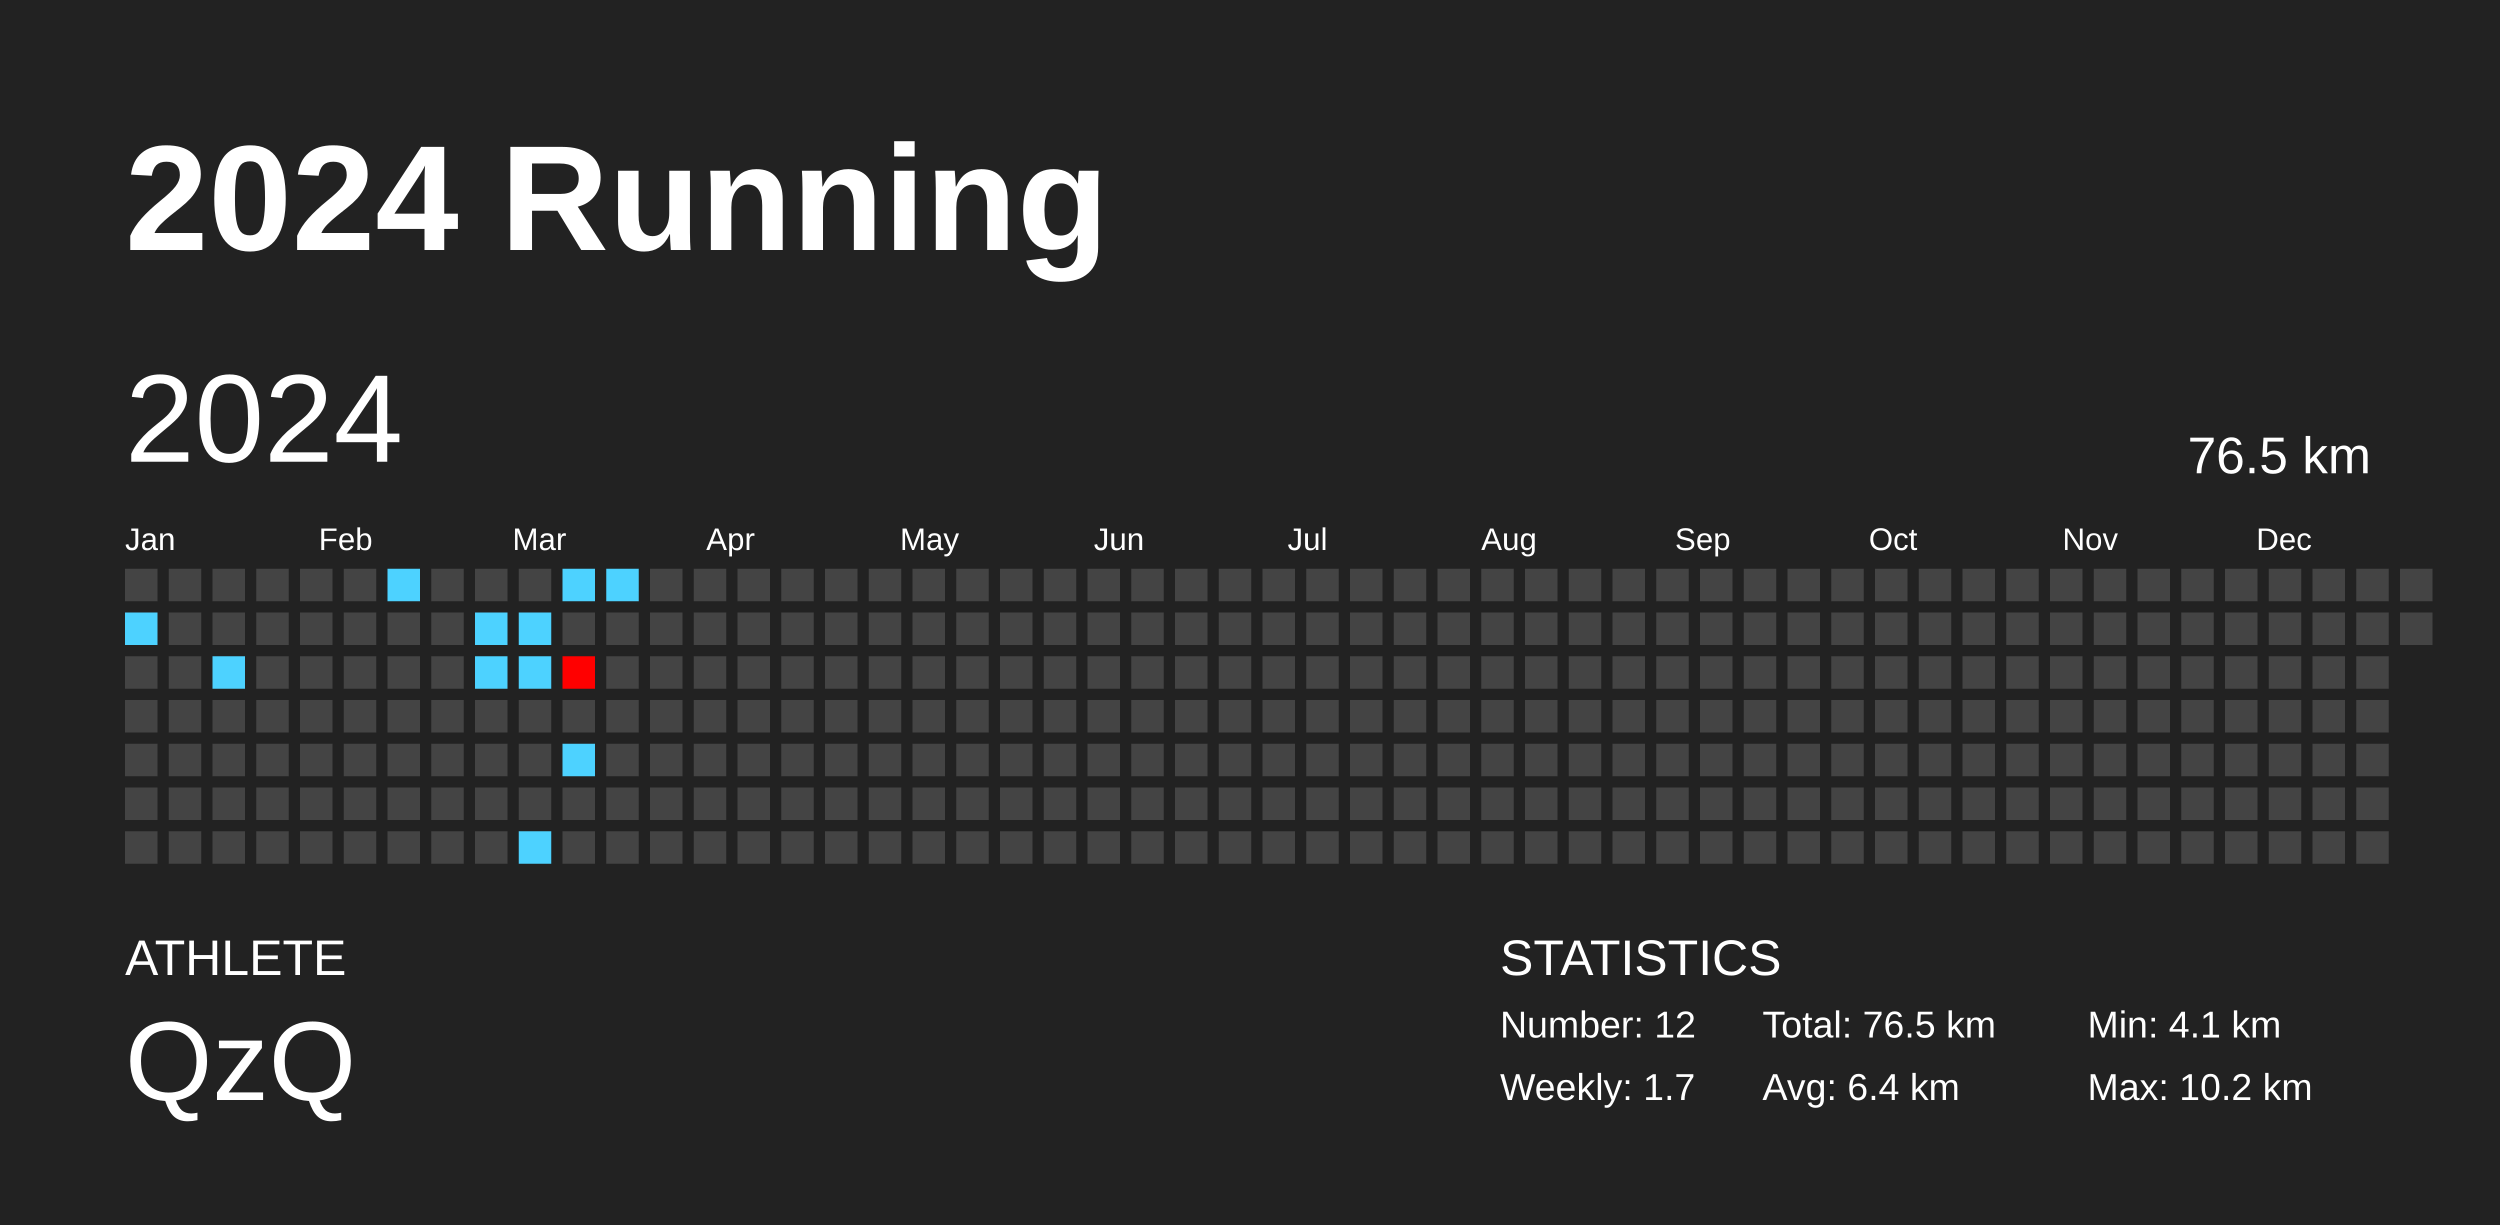
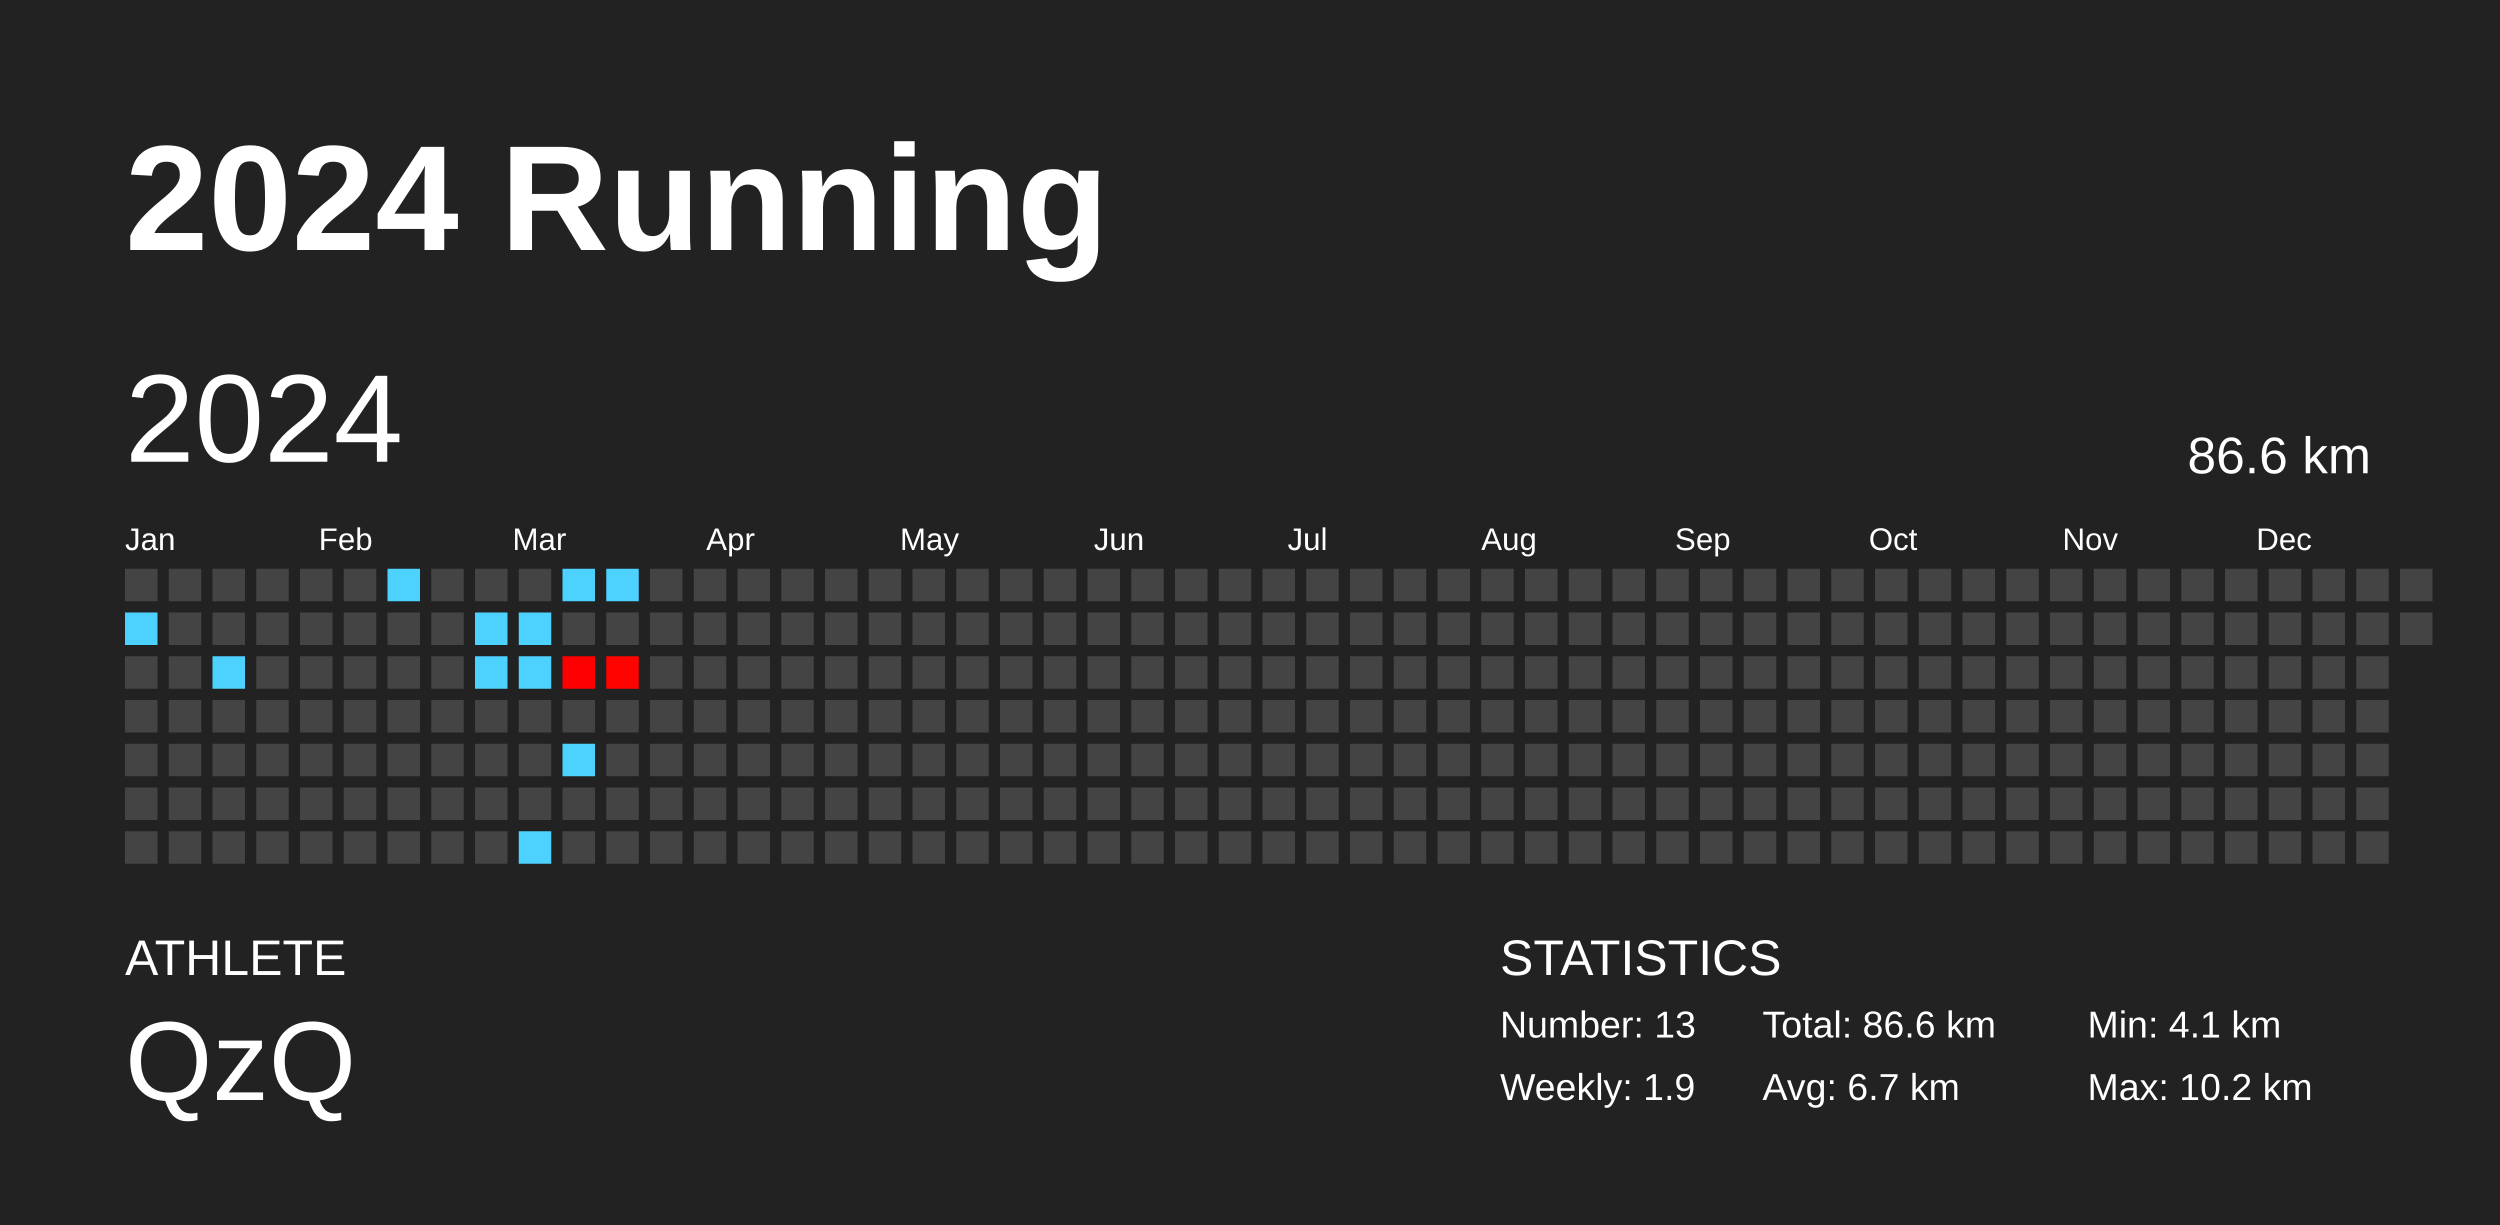
<svg xmlns="http://www.w3.org/2000/svg" baseProfile="full" height="98mm" version="1.1" viewBox="0,0,200,98" width="200mm">
  <defs />
  <rect fill="#222222" height="98" width="200" x="0" y="0" />
  <text fill="#FFFFFF" style="font-size:12px; font-family:Arial; font-weight:bold;" x="10" y="20">2024 Running</text>
  <text fill="#FFFFFF" style="font-size:4px; font-family:Arial" x="10" y="78">ATHLETE</text>
  <text fill="#FFFFFF" style="font-size:9px; font-family:Arial" x="10" y="88">QzQ</text>
  <text fill="#FFFFFF" style="font-size:4px; font-family:Arial" x="120" y="78">STATISTICS</text>
-   <text fill="#FFFFFF" style="font-size:3px; font-family:Arial" x="120" y="83">Number: 12</text>
-   <text fill="#FFFFFF" style="font-size:3px; font-family:Arial" x="120" y="88">Weekly: 1.7</text>
-   <text fill="#FFFFFF" style="font-size:3px; font-family:Arial" x="141" y="83">Total: 76.5 km</text>
-   <text fill="#FFFFFF" style="font-size:3px; font-family:Arial" x="141" y="88">Avg: 6.4 km</text>
+   <text fill="#FFFFFF" style="font-size:3px; font-family:Arial" x="120" y="83">Number: 13</text>
+   <text fill="#FFFFFF" style="font-size:3px; font-family:Arial" x="120" y="88">Weekly: 1.9</text>
+   <text fill="#FFFFFF" style="font-size:3px; font-family:Arial" x="141" y="83">Total: 86.6 km</text>
+   <text fill="#FFFFFF" style="font-size:3px; font-family:Arial" x="141" y="88">Avg: 6.7 km</text>
  <text fill="#FFFFFF" style="font-size:3px; font-family:Arial" x="167" y="83">Min: 4.1 km</text>
  <text fill="#FFFFFF" style="font-size:3px; font-family:Arial" x="167" y="88">Max: 10.2 km</text>
  <text dominant-baseline="hanging" fill="#FFFFFF" style="font-size:10.0px; font-family:Arial;" x="10" y="30">2024</text>
-   <text dominant-baseline="hanging" fill="#FFFFFF" style="font-size:4.125px; font-family:Arial;" x="175" y="35">76.5 km</text>
+   <text dominant-baseline="hanging" fill="#FFFFFF" style="font-size:4.125px; font-family:Arial;" x="175" y="35">86.6 km</text>
  <text fill="#FFFFFF" style="font-size:2.5px; font-family:Arial" x="10.0" y="44">Jan</text>
  <text fill="#FFFFFF" style="font-size:2.5px; font-family:Arial" x="25.5" y="44">Feb</text>
  <text fill="#FFFFFF" style="font-size:2.5px; font-family:Arial" x="41.0" y="44">Mar</text>
  <text fill="#FFFFFF" style="font-size:2.5px; font-family:Arial" x="56.5" y="44">Apr</text>
  <text fill="#FFFFFF" style="font-size:2.5px; font-family:Arial" x="72.0" y="44">May</text>
  <text fill="#FFFFFF" style="font-size:2.5px; font-family:Arial" x="87.5" y="44">Jun</text>
  <text fill="#FFFFFF" style="font-size:2.5px; font-family:Arial" x="103.0" y="44">Jul</text>
  <text fill="#FFFFFF" style="font-size:2.5px; font-family:Arial" x="118.5" y="44">Aug</text>
  <text fill="#FFFFFF" style="font-size:2.5px; font-family:Arial" x="134.0" y="44">Sep</text>
  <text fill="#FFFFFF" style="font-size:2.5px; font-family:Arial" x="149.5" y="44">Oct</text>
  <text fill="#FFFFFF" style="font-size:2.5px; font-family:Arial" x="165.0" y="44">Nov</text>
  <text fill="#FFFFFF" style="font-size:2.5px; font-family:Arial" x="180.5" y="44">Dec</text>
  <rect fill="#444444" height="2.6" width="2.6" x="10.0" y="45.5" />
  <rect fill="#4dd2ff" height="2.6" width="2.6" x="10.0" y="49.0" />
  <rect fill="#444444" height="2.6" width="2.6" x="10.0" y="52.5" />
  <rect fill="#444444" height="2.6" width="2.6" x="10.0" y="56.0" />
  <rect fill="#444444" height="2.6" width="2.6" x="10.0" y="59.5" />
  <rect fill="#444444" height="2.6" width="2.6" x="10.0" y="63.0" />
  <rect fill="#444444" height="2.6" width="2.6" x="10.0" y="66.5" />
  <rect fill="#444444" height="2.6" width="2.6" x="13.5" y="45.5" />
  <rect fill="#444444" height="2.6" width="2.6" x="13.5" y="49.0" />
  <rect fill="#444444" height="2.6" width="2.6" x="13.5" y="52.5" />
  <rect fill="#444444" height="2.6" width="2.6" x="13.5" y="56.0" />
  <rect fill="#444444" height="2.6" width="2.6" x="13.5" y="59.5" />
  <rect fill="#444444" height="2.6" width="2.6" x="13.5" y="63.0" />
  <rect fill="#444444" height="2.6" width="2.6" x="13.5" y="66.5" />
  <rect fill="#444444" height="2.6" width="2.6" x="17.0" y="45.5" />
  <rect fill="#444444" height="2.6" width="2.6" x="17.0" y="49.0" />
  <rect fill="#4dd2ff" height="2.6" width="2.6" x="17.0" y="52.5" />
  <rect fill="#444444" height="2.6" width="2.6" x="17.0" y="56.0" />
  <rect fill="#444444" height="2.6" width="2.6" x="17.0" y="59.5" />
  <rect fill="#444444" height="2.6" width="2.6" x="17.0" y="63.0" />
  <rect fill="#444444" height="2.6" width="2.6" x="17.0" y="66.5" />
  <rect fill="#444444" height="2.6" width="2.6" x="20.5" y="45.5" />
  <rect fill="#444444" height="2.6" width="2.6" x="20.5" y="49.0" />
  <rect fill="#444444" height="2.6" width="2.6" x="20.5" y="52.5" />
  <rect fill="#444444" height="2.6" width="2.6" x="20.5" y="56.0" />
  <rect fill="#444444" height="2.6" width="2.6" x="20.5" y="59.5" />
  <rect fill="#444444" height="2.6" width="2.6" x="20.5" y="63.0" />
  <rect fill="#444444" height="2.6" width="2.6" x="20.5" y="66.5" />
  <rect fill="#444444" height="2.6" width="2.6" x="24.0" y="45.5" />
  <rect fill="#444444" height="2.6" width="2.6" x="24.0" y="49.0" />
  <rect fill="#444444" height="2.6" width="2.6" x="24.0" y="52.5" />
  <rect fill="#444444" height="2.6" width="2.6" x="24.0" y="56.0" />
  <rect fill="#444444" height="2.6" width="2.6" x="24.0" y="59.5" />
  <rect fill="#444444" height="2.6" width="2.6" x="24.0" y="63.0" />
  <rect fill="#444444" height="2.6" width="2.6" x="24.0" y="66.5" />
  <rect fill="#444444" height="2.6" width="2.6" x="27.5" y="45.5" />
  <rect fill="#444444" height="2.6" width="2.6" x="27.5" y="49.0" />
  <rect fill="#444444" height="2.6" width="2.6" x="27.5" y="52.5" />
  <rect fill="#444444" height="2.6" width="2.6" x="27.5" y="56.0" />
  <rect fill="#444444" height="2.6" width="2.6" x="27.5" y="59.5" />
  <rect fill="#444444" height="2.6" width="2.6" x="27.5" y="63.0" />
  <rect fill="#444444" height="2.6" width="2.6" x="27.5" y="66.5" />
  <rect fill="#4dd2ff" height="2.6" width="2.6" x="31.0" y="45.5" />
  <rect fill="#444444" height="2.6" width="2.6" x="31.0" y="49.0" />
  <rect fill="#444444" height="2.6" width="2.6" x="31.0" y="52.5" />
  <rect fill="#444444" height="2.6" width="2.6" x="31.0" y="56.0" />
  <rect fill="#444444" height="2.6" width="2.6" x="31.0" y="59.5" />
  <rect fill="#444444" height="2.6" width="2.6" x="31.0" y="63.0" />
  <rect fill="#444444" height="2.6" width="2.6" x="31.0" y="66.5" />
  <rect fill="#444444" height="2.6" width="2.6" x="34.5" y="45.5" />
  <rect fill="#444444" height="2.6" width="2.6" x="34.5" y="49.0" />
  <rect fill="#444444" height="2.6" width="2.6" x="34.5" y="52.5" />
  <rect fill="#444444" height="2.6" width="2.6" x="34.5" y="56.0" />
  <rect fill="#444444" height="2.6" width="2.6" x="34.5" y="59.5" />
  <rect fill="#444444" height="2.6" width="2.6" x="34.5" y="63.0" />
  <rect fill="#444444" height="2.6" width="2.6" x="34.5" y="66.5" />
  <rect fill="#444444" height="2.6" width="2.6" x="38.0" y="45.5" />
  <rect fill="#4dd2ff" height="2.6" width="2.6" x="38.0" y="49.0" />
  <rect fill="#4dd2ff" height="2.6" width="2.6" x="38.0" y="52.5" />
  <rect fill="#444444" height="2.6" width="2.6" x="38.0" y="56.0" />
  <rect fill="#444444" height="2.6" width="2.6" x="38.0" y="59.5" />
  <rect fill="#444444" height="2.6" width="2.6" x="38.0" y="63.0" />
  <rect fill="#444444" height="2.6" width="2.6" x="38.0" y="66.5" />
  <rect fill="#444444" height="2.6" width="2.6" x="41.5" y="45.5" />
  <rect fill="#4dd2ff" height="2.6" width="2.6" x="41.5" y="49.0" />
  <rect fill="#4dd2ff" height="2.6" width="2.6" x="41.5" y="52.5" />
  <rect fill="#444444" height="2.6" width="2.6" x="41.5" y="56.0" />
  <rect fill="#444444" height="2.6" width="2.6" x="41.5" y="59.5" />
  <rect fill="#444444" height="2.6" width="2.6" x="41.5" y="63.0" />
  <rect fill="#4dd2ff" height="2.6" width="2.6" x="41.5" y="66.5" />
  <rect fill="#4dd2ff" height="2.6" width="2.6" x="45.0" y="45.5" />
  <rect fill="#444444" height="2.6" width="2.6" x="45.0" y="49.0" />
  <rect fill="#ff0000" height="2.6" width="2.6" x="45.0" y="52.5" />
  <rect fill="#444444" height="2.6" width="2.6" x="45.0" y="56.0" />
  <rect fill="#4dd2ff" height="2.6" width="2.6" x="45.0" y="59.5" />
  <rect fill="#444444" height="2.6" width="2.6" x="45.0" y="63.0" />
  <rect fill="#444444" height="2.6" width="2.6" x="45.0" y="66.5" />
  <rect fill="#4dd2ff" height="2.6" width="2.6" x="48.5" y="45.5" />
  <rect fill="#444444" height="2.6" width="2.6" x="48.5" y="49.0" />
-   <rect fill="#444444" height="2.6" width="2.6" x="48.5" y="52.5" />
+   <rect fill="#ff0300" height="2.6" width="2.6" x="48.5" y="52.5" />
  <rect fill="#444444" height="2.6" width="2.6" x="48.5" y="56.0" />
  <rect fill="#444444" height="2.6" width="2.6" x="48.5" y="59.5" />
  <rect fill="#444444" height="2.6" width="2.6" x="48.5" y="63.0" />
  <rect fill="#444444" height="2.6" width="2.6" x="48.5" y="66.5" />
  <rect fill="#444444" height="2.6" width="2.6" x="52.0" y="45.5" />
  <rect fill="#444444" height="2.6" width="2.6" x="52.0" y="49.0" />
  <rect fill="#444444" height="2.6" width="2.6" x="52.0" y="52.5" />
  <rect fill="#444444" height="2.6" width="2.6" x="52.0" y="56.0" />
  <rect fill="#444444" height="2.6" width="2.6" x="52.0" y="59.5" />
  <rect fill="#444444" height="2.6" width="2.6" x="52.0" y="63.0" />
  <rect fill="#444444" height="2.6" width="2.6" x="52.0" y="66.5" />
  <rect fill="#444444" height="2.6" width="2.6" x="55.5" y="45.5" />
  <rect fill="#444444" height="2.6" width="2.6" x="55.5" y="49.0" />
  <rect fill="#444444" height="2.6" width="2.6" x="55.5" y="52.5" />
  <rect fill="#444444" height="2.6" width="2.6" x="55.5" y="56.0" />
  <rect fill="#444444" height="2.6" width="2.6" x="55.5" y="59.5" />
  <rect fill="#444444" height="2.6" width="2.6" x="55.5" y="63.0" />
  <rect fill="#444444" height="2.6" width="2.6" x="55.5" y="66.5" />
  <rect fill="#444444" height="2.6" width="2.6" x="59.0" y="45.5" />
  <rect fill="#444444" height="2.6" width="2.6" x="59.0" y="49.0" />
  <rect fill="#444444" height="2.6" width="2.6" x="59.0" y="52.5" />
  <rect fill="#444444" height="2.6" width="2.6" x="59.0" y="56.0" />
  <rect fill="#444444" height="2.6" width="2.6" x="59.0" y="59.5" />
  <rect fill="#444444" height="2.6" width="2.6" x="59.0" y="63.0" />
  <rect fill="#444444" height="2.6" width="2.6" x="59.0" y="66.5" />
  <rect fill="#444444" height="2.6" width="2.6" x="62.5" y="45.5" />
  <rect fill="#444444" height="2.6" width="2.6" x="62.5" y="49.0" />
  <rect fill="#444444" height="2.6" width="2.6" x="62.5" y="52.5" />
  <rect fill="#444444" height="2.6" width="2.6" x="62.5" y="56.0" />
  <rect fill="#444444" height="2.6" width="2.6" x="62.5" y="59.5" />
  <rect fill="#444444" height="2.6" width="2.6" x="62.5" y="63.0" />
  <rect fill="#444444" height="2.6" width="2.6" x="62.5" y="66.5" />
  <rect fill="#444444" height="2.6" width="2.6" x="66.0" y="45.5" />
  <rect fill="#444444" height="2.6" width="2.6" x="66.0" y="49.0" />
  <rect fill="#444444" height="2.6" width="2.6" x="66.0" y="52.5" />
  <rect fill="#444444" height="2.6" width="2.6" x="66.0" y="56.0" />
  <rect fill="#444444" height="2.6" width="2.6" x="66.0" y="59.5" />
  <rect fill="#444444" height="2.6" width="2.6" x="66.0" y="63.0" />
  <rect fill="#444444" height="2.6" width="2.6" x="66.0" y="66.5" />
  <rect fill="#444444" height="2.6" width="2.6" x="69.5" y="45.5" />
  <rect fill="#444444" height="2.6" width="2.6" x="69.5" y="49.0" />
  <rect fill="#444444" height="2.6" width="2.6" x="69.5" y="52.5" />
  <rect fill="#444444" height="2.6" width="2.6" x="69.5" y="56.0" />
  <rect fill="#444444" height="2.6" width="2.6" x="69.5" y="59.5" />
  <rect fill="#444444" height="2.6" width="2.6" x="69.5" y="63.0" />
  <rect fill="#444444" height="2.6" width="2.6" x="69.5" y="66.5" />
  <rect fill="#444444" height="2.6" width="2.6" x="73.0" y="45.5" />
  <rect fill="#444444" height="2.6" width="2.6" x="73.0" y="49.0" />
  <rect fill="#444444" height="2.6" width="2.6" x="73.0" y="52.5" />
  <rect fill="#444444" height="2.6" width="2.6" x="73.0" y="56.0" />
  <rect fill="#444444" height="2.6" width="2.6" x="73.0" y="59.5" />
  <rect fill="#444444" height="2.6" width="2.6" x="73.0" y="63.0" />
  <rect fill="#444444" height="2.6" width="2.6" x="73.0" y="66.5" />
  <rect fill="#444444" height="2.6" width="2.6" x="76.5" y="45.5" />
  <rect fill="#444444" height="2.6" width="2.6" x="76.5" y="49.0" />
  <rect fill="#444444" height="2.6" width="2.6" x="76.5" y="52.5" />
  <rect fill="#444444" height="2.6" width="2.6" x="76.5" y="56.0" />
  <rect fill="#444444" height="2.6" width="2.6" x="76.5" y="59.5" />
  <rect fill="#444444" height="2.6" width="2.6" x="76.5" y="63.0" />
  <rect fill="#444444" height="2.6" width="2.6" x="76.5" y="66.5" />
  <rect fill="#444444" height="2.6" width="2.6" x="80.0" y="45.5" />
  <rect fill="#444444" height="2.6" width="2.6" x="80.0" y="49.0" />
  <rect fill="#444444" height="2.6" width="2.6" x="80.0" y="52.5" />
  <rect fill="#444444" height="2.6" width="2.6" x="80.0" y="56.0" />
  <rect fill="#444444" height="2.6" width="2.6" x="80.0" y="59.5" />
  <rect fill="#444444" height="2.6" width="2.6" x="80.0" y="63.0" />
  <rect fill="#444444" height="2.6" width="2.6" x="80.0" y="66.5" />
  <rect fill="#444444" height="2.6" width="2.6" x="83.5" y="45.5" />
  <rect fill="#444444" height="2.6" width="2.6" x="83.5" y="49.0" />
  <rect fill="#444444" height="2.6" width="2.6" x="83.5" y="52.5" />
  <rect fill="#444444" height="2.6" width="2.6" x="83.5" y="56.0" />
  <rect fill="#444444" height="2.6" width="2.6" x="83.5" y="59.5" />
  <rect fill="#444444" height="2.6" width="2.6" x="83.5" y="63.0" />
  <rect fill="#444444" height="2.6" width="2.6" x="83.5" y="66.5" />
  <rect fill="#444444" height="2.6" width="2.6" x="87.0" y="45.5" />
  <rect fill="#444444" height="2.6" width="2.6" x="87.0" y="49.0" />
  <rect fill="#444444" height="2.6" width="2.6" x="87.0" y="52.5" />
  <rect fill="#444444" height="2.6" width="2.6" x="87.0" y="56.0" />
  <rect fill="#444444" height="2.6" width="2.6" x="87.0" y="59.5" />
  <rect fill="#444444" height="2.6" width="2.6" x="87.0" y="63.0" />
  <rect fill="#444444" height="2.6" width="2.6" x="87.0" y="66.5" />
  <rect fill="#444444" height="2.6" width="2.6" x="90.5" y="45.5" />
  <rect fill="#444444" height="2.6" width="2.6" x="90.5" y="49.0" />
  <rect fill="#444444" height="2.6" width="2.6" x="90.5" y="52.5" />
  <rect fill="#444444" height="2.6" width="2.6" x="90.5" y="56.0" />
  <rect fill="#444444" height="2.6" width="2.6" x="90.5" y="59.5" />
  <rect fill="#444444" height="2.6" width="2.6" x="90.5" y="63.0" />
  <rect fill="#444444" height="2.6" width="2.6" x="90.5" y="66.5" />
  <rect fill="#444444" height="2.6" width="2.6" x="94.0" y="45.5" />
  <rect fill="#444444" height="2.6" width="2.6" x="94.0" y="49.0" />
  <rect fill="#444444" height="2.6" width="2.6" x="94.0" y="52.5" />
  <rect fill="#444444" height="2.6" width="2.6" x="94.0" y="56.0" />
  <rect fill="#444444" height="2.6" width="2.6" x="94.0" y="59.5" />
  <rect fill="#444444" height="2.6" width="2.6" x="94.0" y="63.0" />
  <rect fill="#444444" height="2.6" width="2.6" x="94.0" y="66.5" />
  <rect fill="#444444" height="2.6" width="2.6" x="97.5" y="45.5" />
  <rect fill="#444444" height="2.6" width="2.6" x="97.5" y="49.0" />
  <rect fill="#444444" height="2.6" width="2.6" x="97.5" y="52.5" />
  <rect fill="#444444" height="2.6" width="2.6" x="97.5" y="56.0" />
  <rect fill="#444444" height="2.6" width="2.6" x="97.5" y="59.5" />
  <rect fill="#444444" height="2.6" width="2.6" x="97.5" y="63.0" />
  <rect fill="#444444" height="2.6" width="2.6" x="97.5" y="66.5" />
  <rect fill="#444444" height="2.6" width="2.6" x="101.0" y="45.5" />
  <rect fill="#444444" height="2.6" width="2.6" x="101.0" y="49.0" />
  <rect fill="#444444" height="2.6" width="2.6" x="101.0" y="52.5" />
  <rect fill="#444444" height="2.6" width="2.6" x="101.0" y="56.0" />
  <rect fill="#444444" height="2.6" width="2.6" x="101.0" y="59.5" />
  <rect fill="#444444" height="2.6" width="2.6" x="101.0" y="63.0" />
  <rect fill="#444444" height="2.6" width="2.6" x="101.0" y="66.5" />
  <rect fill="#444444" height="2.6" width="2.6" x="104.5" y="45.5" />
  <rect fill="#444444" height="2.6" width="2.6" x="104.5" y="49.0" />
  <rect fill="#444444" height="2.6" width="2.6" x="104.5" y="52.5" />
  <rect fill="#444444" height="2.6" width="2.6" x="104.5" y="56.0" />
  <rect fill="#444444" height="2.6" width="2.6" x="104.5" y="59.5" />
  <rect fill="#444444" height="2.6" width="2.6" x="104.5" y="63.0" />
  <rect fill="#444444" height="2.6" width="2.6" x="104.5" y="66.5" />
  <rect fill="#444444" height="2.6" width="2.6" x="108.0" y="45.5" />
  <rect fill="#444444" height="2.6" width="2.6" x="108.0" y="49.0" />
  <rect fill="#444444" height="2.6" width="2.6" x="108.0" y="52.5" />
  <rect fill="#444444" height="2.6" width="2.6" x="108.0" y="56.0" />
  <rect fill="#444444" height="2.6" width="2.6" x="108.0" y="59.5" />
  <rect fill="#444444" height="2.6" width="2.6" x="108.0" y="63.0" />
  <rect fill="#444444" height="2.6" width="2.6" x="108.0" y="66.5" />
  <rect fill="#444444" height="2.6" width="2.6" x="111.5" y="45.5" />
  <rect fill="#444444" height="2.6" width="2.6" x="111.5" y="49.0" />
  <rect fill="#444444" height="2.6" width="2.6" x="111.5" y="52.5" />
  <rect fill="#444444" height="2.6" width="2.6" x="111.5" y="56.0" />
  <rect fill="#444444" height="2.6" width="2.6" x="111.5" y="59.5" />
  <rect fill="#444444" height="2.6" width="2.6" x="111.5" y="63.0" />
  <rect fill="#444444" height="2.6" width="2.6" x="111.5" y="66.5" />
  <rect fill="#444444" height="2.6" width="2.6" x="115.0" y="45.5" />
  <rect fill="#444444" height="2.6" width="2.6" x="115.0" y="49.0" />
  <rect fill="#444444" height="2.6" width="2.6" x="115.0" y="52.5" />
  <rect fill="#444444" height="2.6" width="2.6" x="115.0" y="56.0" />
  <rect fill="#444444" height="2.6" width="2.6" x="115.0" y="59.5" />
  <rect fill="#444444" height="2.6" width="2.6" x="115.0" y="63.0" />
  <rect fill="#444444" height="2.6" width="2.6" x="115.0" y="66.5" />
  <rect fill="#444444" height="2.6" width="2.6" x="118.5" y="45.5" />
  <rect fill="#444444" height="2.6" width="2.6" x="118.5" y="49.0" />
  <rect fill="#444444" height="2.6" width="2.6" x="118.5" y="52.5" />
  <rect fill="#444444" height="2.6" width="2.6" x="118.5" y="56.0" />
  <rect fill="#444444" height="2.6" width="2.6" x="118.5" y="59.5" />
  <rect fill="#444444" height="2.6" width="2.6" x="118.5" y="63.0" />
  <rect fill="#444444" height="2.6" width="2.6" x="118.5" y="66.5" />
  <rect fill="#444444" height="2.6" width="2.6" x="122.0" y="45.5" />
  <rect fill="#444444" height="2.6" width="2.6" x="122.0" y="49.0" />
  <rect fill="#444444" height="2.6" width="2.6" x="122.0" y="52.5" />
  <rect fill="#444444" height="2.6" width="2.6" x="122.0" y="56.0" />
  <rect fill="#444444" height="2.6" width="2.6" x="122.0" y="59.5" />
  <rect fill="#444444" height="2.6" width="2.6" x="122.0" y="63.0" />
  <rect fill="#444444" height="2.6" width="2.6" x="122.0" y="66.5" />
  <rect fill="#444444" height="2.6" width="2.6" x="125.5" y="45.5" />
  <rect fill="#444444" height="2.6" width="2.6" x="125.5" y="49.0" />
  <rect fill="#444444" height="2.6" width="2.6" x="125.5" y="52.5" />
  <rect fill="#444444" height="2.6" width="2.6" x="125.5" y="56.0" />
  <rect fill="#444444" height="2.6" width="2.6" x="125.5" y="59.5" />
  <rect fill="#444444" height="2.6" width="2.6" x="125.5" y="63.0" />
  <rect fill="#444444" height="2.6" width="2.6" x="125.5" y="66.5" />
  <rect fill="#444444" height="2.6" width="2.6" x="129.0" y="45.5" />
  <rect fill="#444444" height="2.6" width="2.6" x="129.0" y="49.0" />
  <rect fill="#444444" height="2.6" width="2.6" x="129.0" y="52.5" />
  <rect fill="#444444" height="2.6" width="2.6" x="129.0" y="56.0" />
  <rect fill="#444444" height="2.6" width="2.6" x="129.0" y="59.5" />
  <rect fill="#444444" height="2.6" width="2.6" x="129.0" y="63.0" />
  <rect fill="#444444" height="2.6" width="2.6" x="129.0" y="66.5" />
  <rect fill="#444444" height="2.6" width="2.6" x="132.5" y="45.5" />
  <rect fill="#444444" height="2.6" width="2.6" x="132.5" y="49.0" />
  <rect fill="#444444" height="2.6" width="2.6" x="132.5" y="52.5" />
  <rect fill="#444444" height="2.6" width="2.6" x="132.5" y="56.0" />
  <rect fill="#444444" height="2.6" width="2.6" x="132.5" y="59.5" />
  <rect fill="#444444" height="2.6" width="2.6" x="132.5" y="63.0" />
  <rect fill="#444444" height="2.6" width="2.6" x="132.5" y="66.5" />
  <rect fill="#444444" height="2.6" width="2.6" x="136.0" y="45.5" />
  <rect fill="#444444" height="2.6" width="2.6" x="136.0" y="49.0" />
  <rect fill="#444444" height="2.6" width="2.6" x="136.0" y="52.5" />
  <rect fill="#444444" height="2.6" width="2.6" x="136.0" y="56.0" />
  <rect fill="#444444" height="2.6" width="2.6" x="136.0" y="59.5" />
  <rect fill="#444444" height="2.6" width="2.6" x="136.0" y="63.0" />
  <rect fill="#444444" height="2.6" width="2.6" x="136.0" y="66.5" />
  <rect fill="#444444" height="2.6" width="2.6" x="139.5" y="45.5" />
  <rect fill="#444444" height="2.6" width="2.6" x="139.5" y="49.0" />
  <rect fill="#444444" height="2.6" width="2.6" x="139.5" y="52.5" />
  <rect fill="#444444" height="2.6" width="2.6" x="139.5" y="56.0" />
  <rect fill="#444444" height="2.6" width="2.6" x="139.5" y="59.5" />
  <rect fill="#444444" height="2.6" width="2.6" x="139.5" y="63.0" />
  <rect fill="#444444" height="2.6" width="2.6" x="139.5" y="66.5" />
  <rect fill="#444444" height="2.6" width="2.6" x="143.0" y="45.5" />
  <rect fill="#444444" height="2.6" width="2.6" x="143.0" y="49.0" />
  <rect fill="#444444" height="2.6" width="2.6" x="143.0" y="52.5" />
  <rect fill="#444444" height="2.6" width="2.6" x="143.0" y="56.0" />
  <rect fill="#444444" height="2.6" width="2.6" x="143.0" y="59.5" />
  <rect fill="#444444" height="2.6" width="2.6" x="143.0" y="63.0" />
  <rect fill="#444444" height="2.6" width="2.6" x="143.0" y="66.5" />
  <rect fill="#444444" height="2.6" width="2.6" x="146.5" y="45.5" />
  <rect fill="#444444" height="2.6" width="2.6" x="146.5" y="49.0" />
  <rect fill="#444444" height="2.6" width="2.6" x="146.5" y="52.5" />
  <rect fill="#444444" height="2.6" width="2.6" x="146.5" y="56.0" />
  <rect fill="#444444" height="2.6" width="2.6" x="146.5" y="59.5" />
  <rect fill="#444444" height="2.6" width="2.6" x="146.5" y="63.0" />
  <rect fill="#444444" height="2.6" width="2.6" x="146.5" y="66.5" />
  <rect fill="#444444" height="2.6" width="2.6" x="150.0" y="45.5" />
  <rect fill="#444444" height="2.6" width="2.6" x="150.0" y="49.0" />
  <rect fill="#444444" height="2.6" width="2.6" x="150.0" y="52.5" />
  <rect fill="#444444" height="2.6" width="2.6" x="150.0" y="56.0" />
  <rect fill="#444444" height="2.6" width="2.6" x="150.0" y="59.5" />
  <rect fill="#444444" height="2.6" width="2.6" x="150.0" y="63.0" />
  <rect fill="#444444" height="2.6" width="2.6" x="150.0" y="66.5" />
  <rect fill="#444444" height="2.6" width="2.6" x="153.5" y="45.5" />
  <rect fill="#444444" height="2.6" width="2.6" x="153.5" y="49.0" />
  <rect fill="#444444" height="2.6" width="2.6" x="153.5" y="52.5" />
  <rect fill="#444444" height="2.6" width="2.6" x="153.5" y="56.0" />
  <rect fill="#444444" height="2.6" width="2.6" x="153.5" y="59.5" />
  <rect fill="#444444" height="2.6" width="2.6" x="153.5" y="63.0" />
  <rect fill="#444444" height="2.6" width="2.6" x="153.5" y="66.5" />
  <rect fill="#444444" height="2.6" width="2.6" x="157.0" y="45.5" />
  <rect fill="#444444" height="2.6" width="2.6" x="157.0" y="49.0" />
  <rect fill="#444444" height="2.6" width="2.6" x="157.0" y="52.5" />
  <rect fill="#444444" height="2.6" width="2.6" x="157.0" y="56.0" />
  <rect fill="#444444" height="2.6" width="2.6" x="157.0" y="59.5" />
  <rect fill="#444444" height="2.6" width="2.6" x="157.0" y="63.0" />
  <rect fill="#444444" height="2.6" width="2.6" x="157.0" y="66.5" />
  <rect fill="#444444" height="2.6" width="2.6" x="160.5" y="45.5" />
  <rect fill="#444444" height="2.6" width="2.6" x="160.5" y="49.0" />
  <rect fill="#444444" height="2.6" width="2.6" x="160.5" y="52.5" />
  <rect fill="#444444" height="2.6" width="2.6" x="160.5" y="56.0" />
  <rect fill="#444444" height="2.6" width="2.6" x="160.5" y="59.5" />
  <rect fill="#444444" height="2.6" width="2.6" x="160.5" y="63.0" />
  <rect fill="#444444" height="2.6" width="2.6" x="160.5" y="66.5" />
  <rect fill="#444444" height="2.6" width="2.6" x="164.0" y="45.5" />
  <rect fill="#444444" height="2.6" width="2.6" x="164.0" y="49.0" />
  <rect fill="#444444" height="2.6" width="2.6" x="164.0" y="52.5" />
  <rect fill="#444444" height="2.6" width="2.6" x="164.0" y="56.0" />
  <rect fill="#444444" height="2.6" width="2.6" x="164.0" y="59.5" />
  <rect fill="#444444" height="2.6" width="2.6" x="164.0" y="63.0" />
  <rect fill="#444444" height="2.6" width="2.6" x="164.0" y="66.5" />
  <rect fill="#444444" height="2.6" width="2.6" x="167.5" y="45.5" />
  <rect fill="#444444" height="2.6" width="2.6" x="167.5" y="49.0" />
  <rect fill="#444444" height="2.6" width="2.6" x="167.5" y="52.5" />
  <rect fill="#444444" height="2.6" width="2.6" x="167.5" y="56.0" />
  <rect fill="#444444" height="2.6" width="2.6" x="167.5" y="59.5" />
  <rect fill="#444444" height="2.6" width="2.6" x="167.5" y="63.0" />
  <rect fill="#444444" height="2.6" width="2.6" x="167.5" y="66.5" />
  <rect fill="#444444" height="2.6" width="2.6" x="171.0" y="45.5" />
  <rect fill="#444444" height="2.6" width="2.6" x="171.0" y="49.0" />
  <rect fill="#444444" height="2.6" width="2.6" x="171.0" y="52.5" />
  <rect fill="#444444" height="2.6" width="2.6" x="171.0" y="56.0" />
  <rect fill="#444444" height="2.6" width="2.6" x="171.0" y="59.5" />
  <rect fill="#444444" height="2.6" width="2.6" x="171.0" y="63.0" />
  <rect fill="#444444" height="2.6" width="2.6" x="171.0" y="66.5" />
  <rect fill="#444444" height="2.6" width="2.6" x="174.5" y="45.5" />
  <rect fill="#444444" height="2.6" width="2.6" x="174.5" y="49.0" />
  <rect fill="#444444" height="2.6" width="2.6" x="174.5" y="52.5" />
  <rect fill="#444444" height="2.6" width="2.6" x="174.5" y="56.0" />
  <rect fill="#444444" height="2.6" width="2.6" x="174.5" y="59.5" />
  <rect fill="#444444" height="2.6" width="2.6" x="174.5" y="63.0" />
  <rect fill="#444444" height="2.6" width="2.6" x="174.5" y="66.5" />
  <rect fill="#444444" height="2.6" width="2.6" x="178.0" y="45.5" />
  <rect fill="#444444" height="2.6" width="2.6" x="178.0" y="49.0" />
  <rect fill="#444444" height="2.6" width="2.6" x="178.0" y="52.5" />
  <rect fill="#444444" height="2.6" width="2.6" x="178.0" y="56.0" />
  <rect fill="#444444" height="2.6" width="2.6" x="178.0" y="59.5" />
  <rect fill="#444444" height="2.6" width="2.6" x="178.0" y="63.0" />
  <rect fill="#444444" height="2.6" width="2.6" x="178.0" y="66.5" />
  <rect fill="#444444" height="2.6" width="2.6" x="181.5" y="45.5" />
  <rect fill="#444444" height="2.6" width="2.6" x="181.5" y="49.0" />
  <rect fill="#444444" height="2.6" width="2.6" x="181.5" y="52.5" />
  <rect fill="#444444" height="2.6" width="2.6" x="181.5" y="56.0" />
  <rect fill="#444444" height="2.6" width="2.6" x="181.5" y="59.5" />
  <rect fill="#444444" height="2.6" width="2.6" x="181.5" y="63.0" />
  <rect fill="#444444" height="2.6" width="2.6" x="181.5" y="66.5" />
  <rect fill="#444444" height="2.6" width="2.6" x="185.0" y="45.5" />
  <rect fill="#444444" height="2.6" width="2.6" x="185.0" y="49.0" />
  <rect fill="#444444" height="2.6" width="2.6" x="185.0" y="52.5" />
  <rect fill="#444444" height="2.6" width="2.6" x="185.0" y="56.0" />
  <rect fill="#444444" height="2.6" width="2.6" x="185.0" y="59.5" />
  <rect fill="#444444" height="2.6" width="2.6" x="185.0" y="63.0" />
  <rect fill="#444444" height="2.6" width="2.6" x="185.0" y="66.5" />
  <rect fill="#444444" height="2.6" width="2.6" x="188.5" y="45.5" />
  <rect fill="#444444" height="2.6" width="2.6" x="188.5" y="49.0" />
  <rect fill="#444444" height="2.6" width="2.6" x="188.5" y="52.5" />
  <rect fill="#444444" height="2.6" width="2.6" x="188.5" y="56.0" />
  <rect fill="#444444" height="2.6" width="2.6" x="188.5" y="59.5" />
  <rect fill="#444444" height="2.6" width="2.6" x="188.5" y="63.0" />
  <rect fill="#444444" height="2.6" width="2.6" x="188.5" y="66.5" />
  <rect fill="#444444" height="2.6" width="2.6" x="192.0" y="45.5" />
  <rect fill="#444444" height="2.6" width="2.6" x="192.0" y="49.0" />
</svg>
